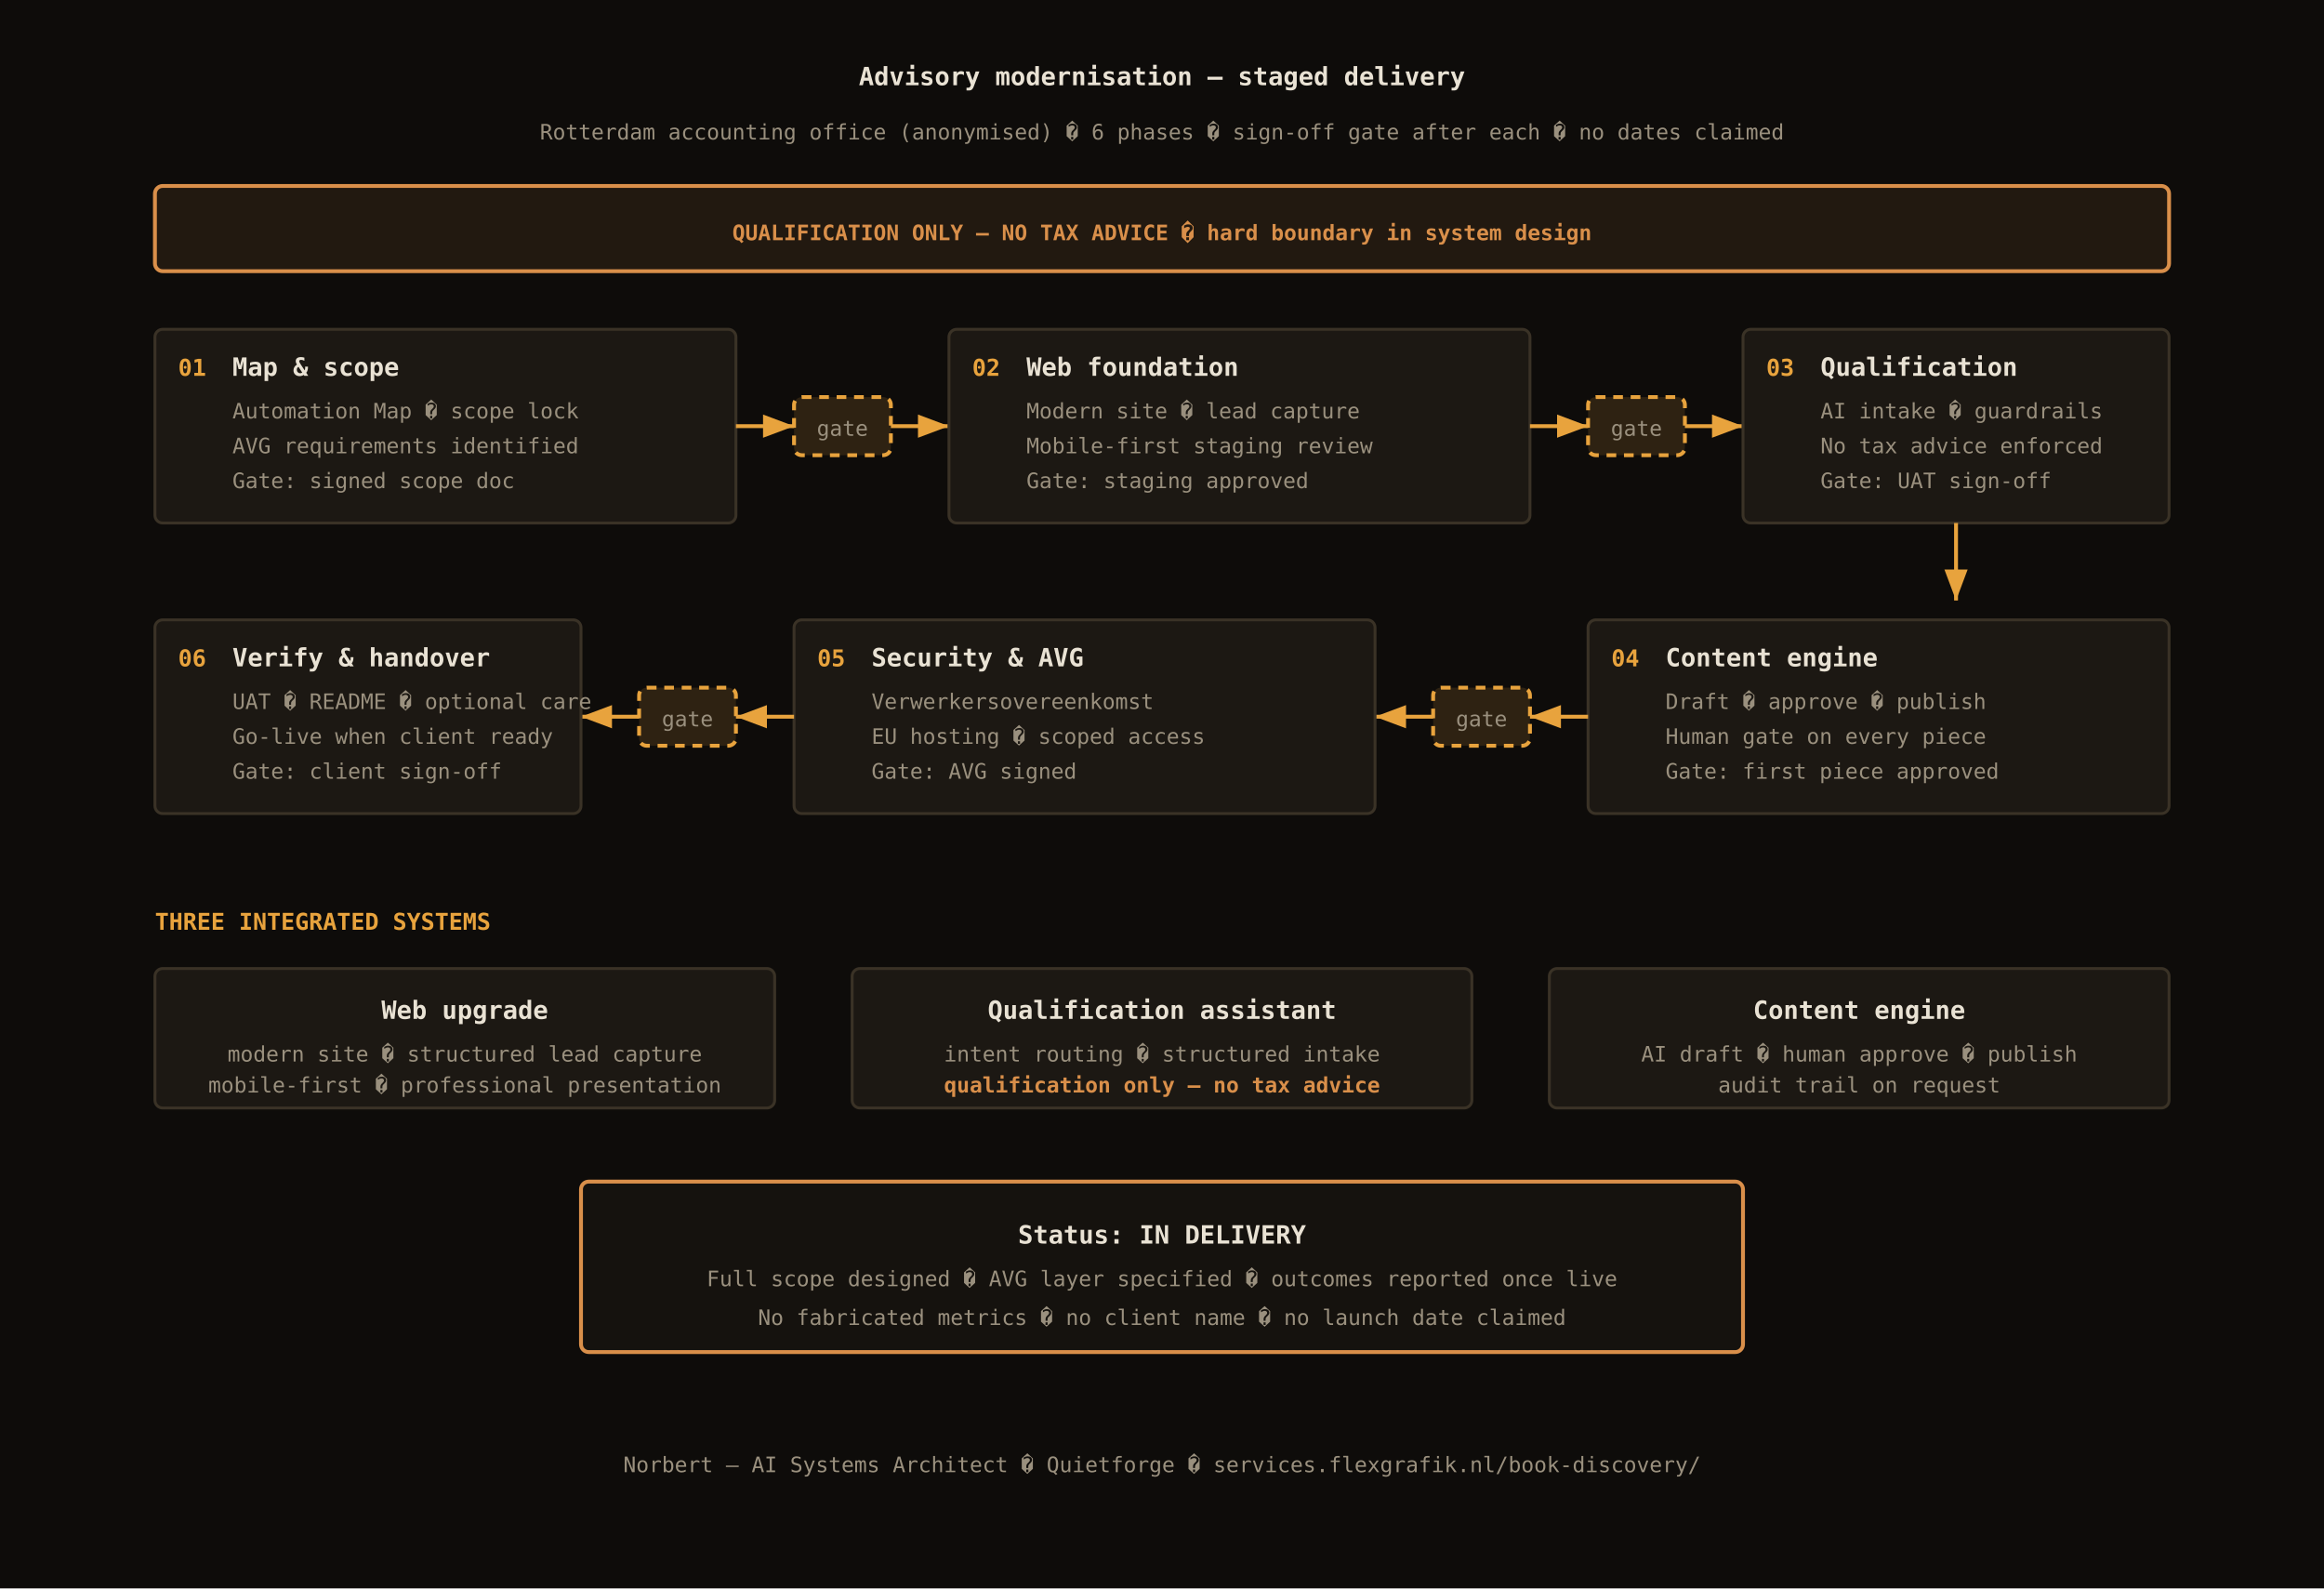
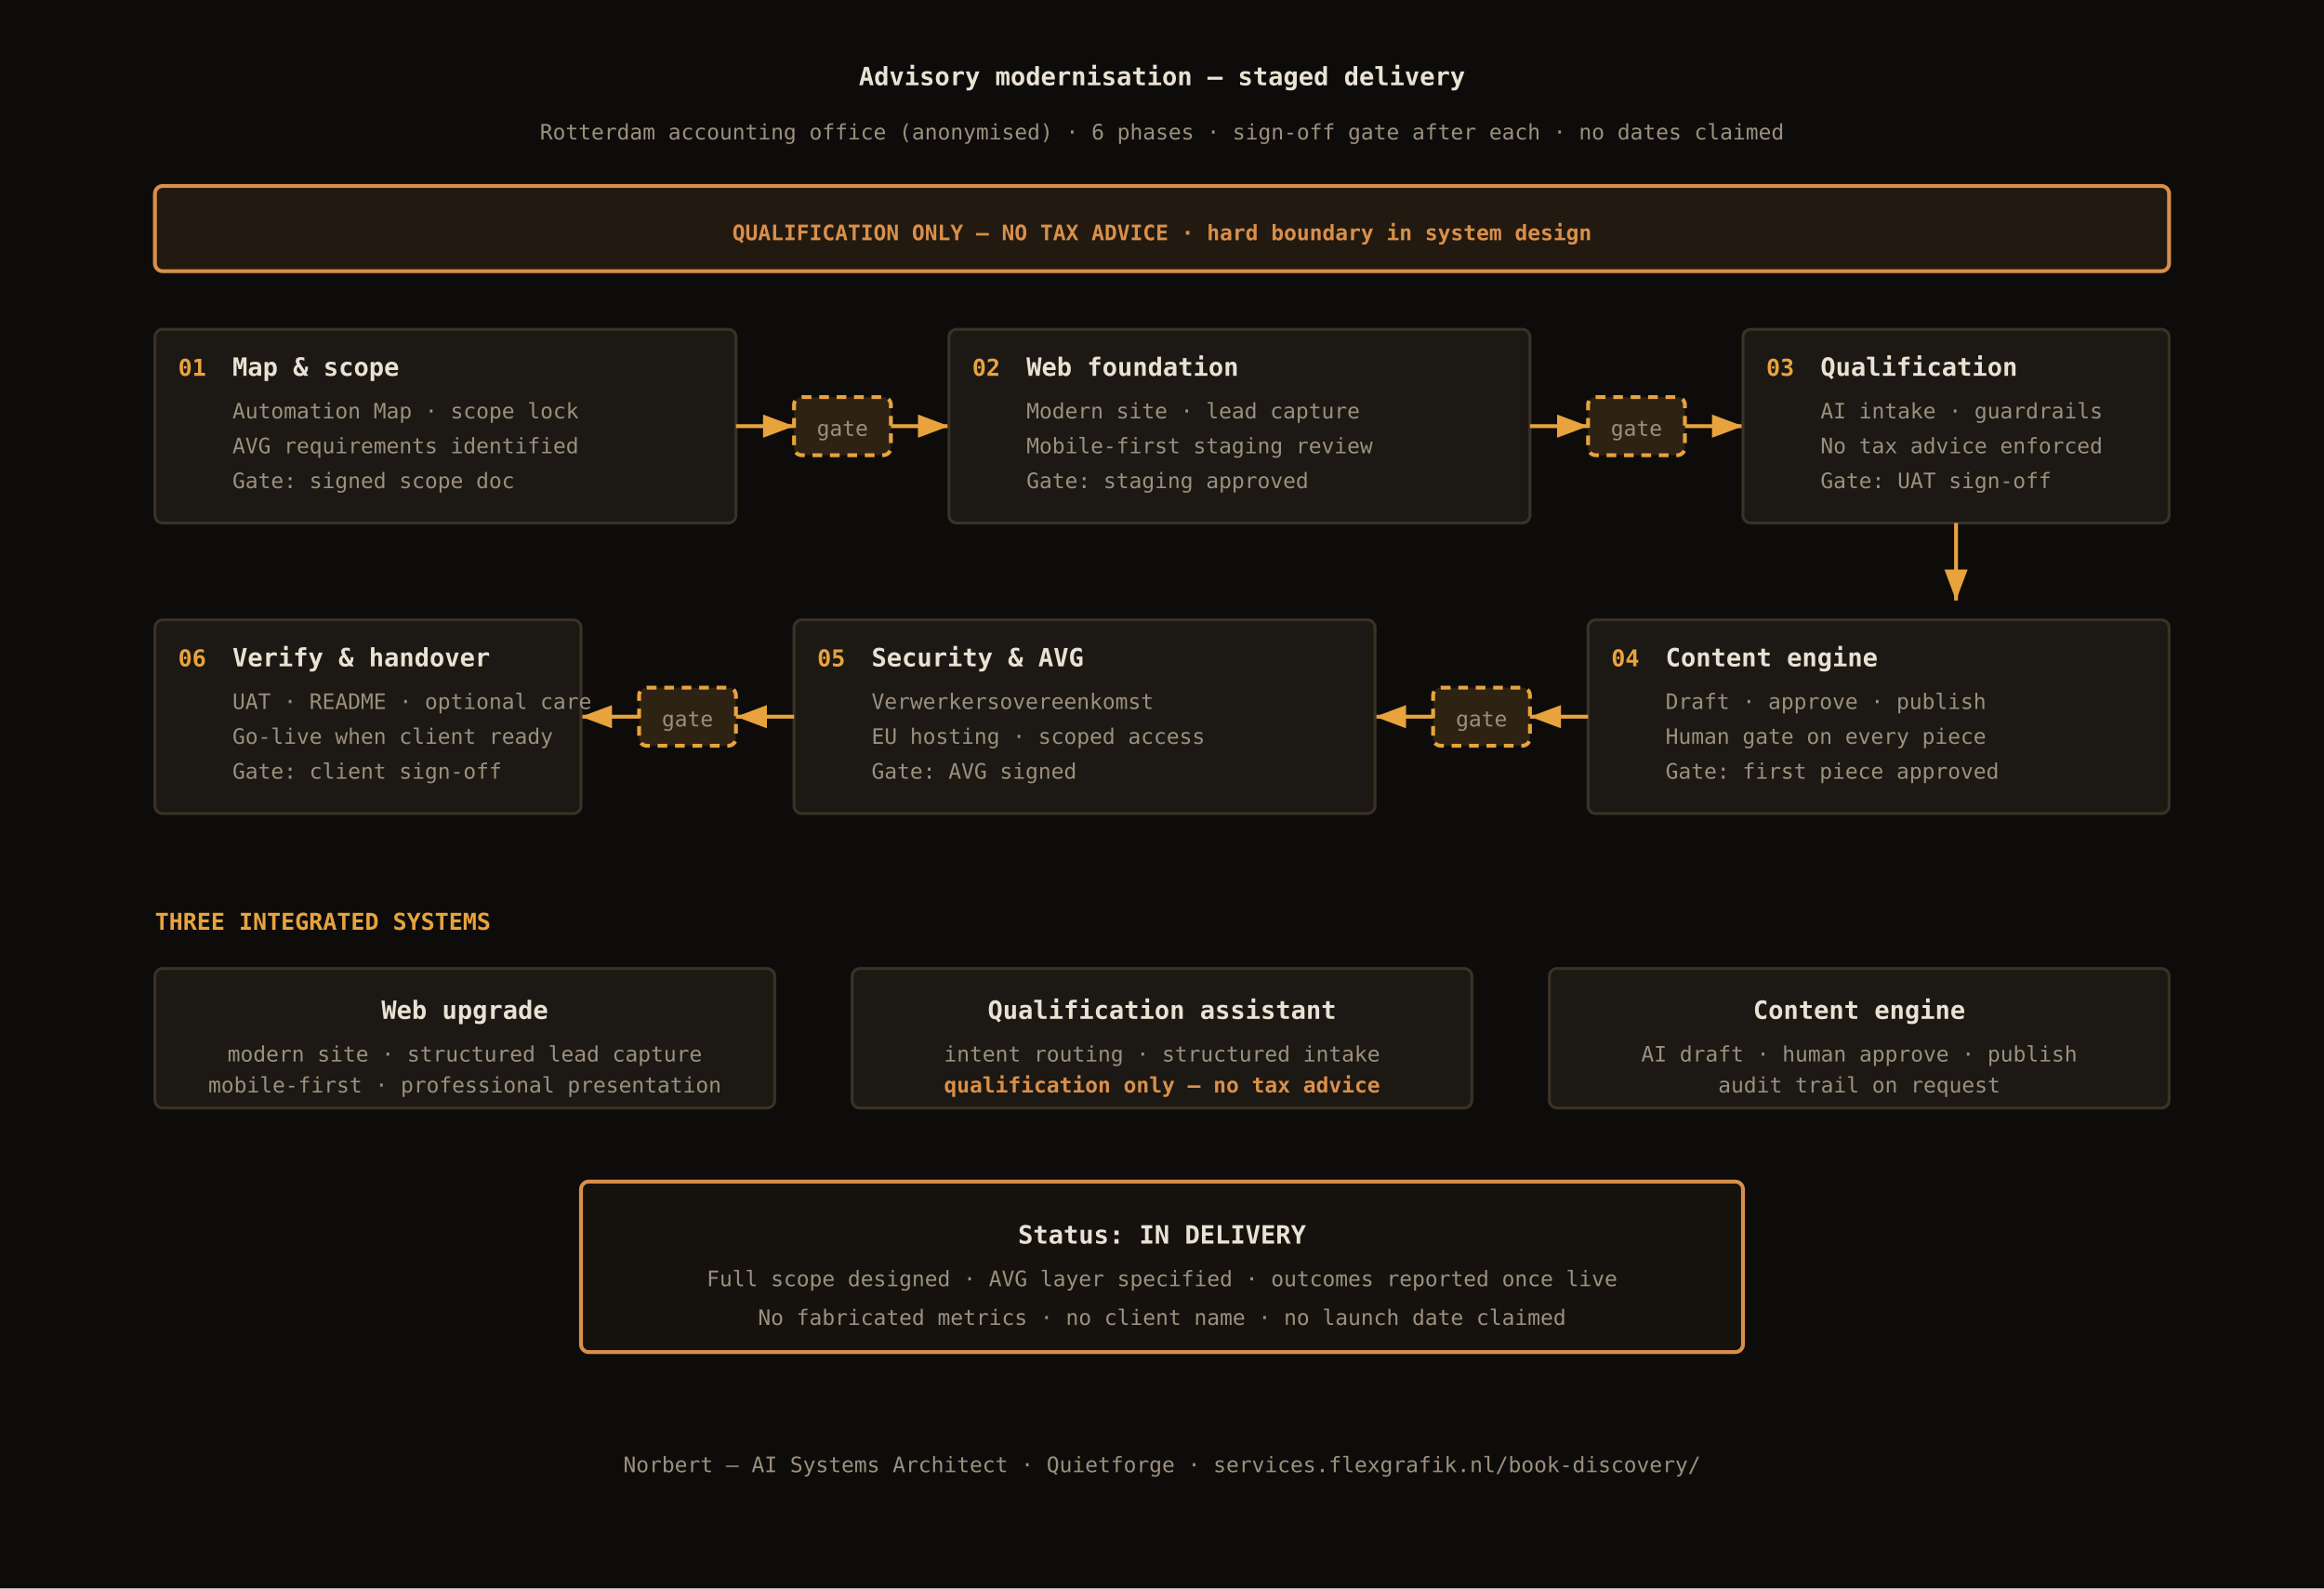
<svg xmlns="http://www.w3.org/2000/svg" width="1200" height="820" viewBox="0 0 1200 820" role="img" aria-labelledby="title desc">
  <defs>
    <marker id="arrow" markerWidth="10" markerHeight="10" refX="8" refY="3" orient="auto">
      <path d="M0,0 L8,3 L0,6 Z" fill="#e8a33d" />
    </marker>
    <style>
      .bg { fill: #0e0c0a; }
      .phase { fill: #1c1813; stroke: #3a3226; stroke-width: 1.5; }
      .gate { fill: #e8a33d; fill-opacity: 0.15; stroke: #e8a33d; stroke-width: 2; stroke-dasharray: 5 4; }
      .status { fill: #15120e; stroke: #d98f4a; stroke-width: 2; }
      .warnbox { fill: #d98f4a; fill-opacity: 0.1; stroke: #d98f4a; stroke-width: 2; }
      .text { fill: #e9e2d4; font-family: 'JetBrains Mono', Consolas, monospace; font-size: 13px; font-weight: 700; }
      .sub { fill: #9a907e; font-family: 'JetBrains Mono', Consolas, monospace; font-size: 11px; }
      .num { fill: #e8a33d; font-family: 'JetBrains Mono', Consolas, monospace; font-size: 12px; font-weight: 700; }
      .warn { fill: #d98f4a; font-family: 'JetBrains Mono', Consolas, monospace; font-size: 11px; font-weight: 700; }
    </style>
  </defs>
  <rect class="bg" width="1200" height="820" />
  <text x="600" y="44" class="text" text-anchor="middle" font-size="20">Advisory modernisation  —  staged delivery</text>
-   <text x="600" y="72" class="sub" text-anchor="middle">Rotterdam accounting office (anonymised) � 6 phases � sign-off gate after each � no dates claimed</text>
+   <text x="600" y="72" class="sub" text-anchor="middle">Rotterdam accounting office (anonymised) · 6 phases · sign-off gate after each · no dates claimed</text>
  <rect x="80" y="96" width="1040" height="44" rx="4" class="warnbox" />
-   <text x="600" y="124" class="warn" text-anchor="middle">QUALIFICATION ONLY  —  NO TAX ADVICE � hard boundary in system design</text>
+   <text x="600" y="124" class="warn" text-anchor="middle">QUALIFICATION ONLY  —  NO TAX ADVICE · hard boundary in system design</text>
  <rect x="80" y="170" width="300" height="100" rx="4" class="phase" />
  <text x="92" y="194" class="num">01</text>
  <text x="120" y="194" class="text">Map &amp; scope</text>
-   <text x="120" y="216" class="sub">Automation Map � scope lock</text>
+   <text x="120" y="216" class="sub">Automation Map · scope lock</text>
  <text x="120" y="234" class="sub">AVG requirements identified</text>
  <text x="120" y="252" class="sub">Gate: signed scope doc</text>
  <line x1="380" y1="220" x2="410" y2="220" stroke="#e8a33d" stroke-width="2" marker-end="url(#arrow)" />
  <rect x="410" y="205" width="50" height="30" rx="4" class="gate" />
  <text x="435" y="225" class="sub" text-anchor="middle" font-size="9">gate</text>
  <line x1="460" y1="220" x2="490" y2="220" stroke="#e8a33d" stroke-width="2" marker-end="url(#arrow)" />
  <rect x="490" y="170" width="300" height="100" rx="4" class="phase" />
  <text x="502" y="194" class="num">02</text>
  <text x="530" y="194" class="text">Web foundation</text>
-   <text x="530" y="216" class="sub">Modern site � lead capture</text>
+   <text x="530" y="216" class="sub">Modern site · lead capture</text>
  <text x="530" y="234" class="sub">Mobile-first staging review</text>
  <text x="530" y="252" class="sub">Gate: staging approved</text>
  <line x1="790" y1="220" x2="820" y2="220" stroke="#e8a33d" stroke-width="2" marker-end="url(#arrow)" />
  <rect x="820" y="205" width="50" height="30" rx="4" class="gate" />
  <text x="845" y="225" class="sub" text-anchor="middle" font-size="9">gate</text>
  <line x1="870" y1="220" x2="900" y2="220" stroke="#e8a33d" stroke-width="2" marker-end="url(#arrow)" />
  <rect x="900" y="170" width="220" height="100" rx="4" class="phase" />
  <text x="912" y="194" class="num">03</text>
  <text x="940" y="194" class="text">Qualification</text>
-   <text x="940" y="216" class="sub">AI intake � guardrails</text>
+   <text x="940" y="216" class="sub">AI intake · guardrails</text>
  <text x="940" y="234" class="sub">No tax advice enforced</text>
  <text x="940" y="252" class="sub">Gate: UAT sign-off</text>
  <line x1="1010" y1="270" x2="1010" y2="310" stroke="#e8a33d" stroke-width="2" marker-end="url(#arrow)" />
  <rect x="820" y="320" width="300" height="100" rx="4" class="phase" />
  <text x="832" y="344" class="num">04</text>
  <text x="860" y="344" class="text">Content engine</text>
-   <text x="860" y="366" class="sub">Draft � approve � publish</text>
+   <text x="860" y="366" class="sub">Draft · approve · publish</text>
  <text x="860" y="384" class="sub">Human gate on every piece</text>
  <text x="860" y="402" class="sub">Gate: first piece approved</text>
  <line x1="820" y1="370" x2="790" y2="370" stroke="#e8a33d" stroke-width="2" marker-end="url(#arrow)" />
  <rect x="740" y="355" width="50" height="30" rx="4" class="gate" />
  <text x="765" y="375" class="sub" text-anchor="middle" font-size="9">gate</text>
  <line x1="740" y1="370" x2="710" y2="370" stroke="#e8a33d" stroke-width="2" marker-end="url(#arrow)" />
  <rect x="410" y="320" width="300" height="100" rx="4" class="phase" />
  <text x="422" y="344" class="num">05</text>
  <text x="450" y="344" class="text">Security &amp; AVG</text>
  <text x="450" y="366" class="sub">Verwerkersovereenkomst</text>
-   <text x="450" y="384" class="sub">EU hosting � scoped access</text>
+   <text x="450" y="384" class="sub">EU hosting · scoped access</text>
  <text x="450" y="402" class="sub">Gate: AVG signed</text>
  <line x1="410" y1="370" x2="380" y2="370" stroke="#e8a33d" stroke-width="2" marker-end="url(#arrow)" />
  <rect x="330" y="355" width="50" height="30" rx="4" class="gate" />
  <text x="355" y="375" class="sub" text-anchor="middle" font-size="9">gate</text>
  <line x1="330" y1="370" x2="300" y2="370" stroke="#e8a33d" stroke-width="2" marker-end="url(#arrow)" />
  <rect x="80" y="320" width="220" height="100" rx="4" class="phase" />
  <text x="92" y="344" class="num">06</text>
  <text x="120" y="344" class="text">Verify &amp; handover</text>
-   <text x="120" y="366" class="sub">UAT � README � optional care</text>
+   <text x="120" y="366" class="sub">UAT · README · optional care</text>
  <text x="120" y="384" class="sub">Go-live when client ready</text>
  <text x="120" y="402" class="sub">Gate: client sign-off</text>
  <text x="80" y="480" class="num">THREE INTEGRATED SYSTEMS</text>
  <rect x="80" y="500" width="320" height="72" rx="4" class="phase" />
  <text x="240" y="526" class="text" text-anchor="middle">Web upgrade</text>
-   <text x="240" y="548" class="sub" text-anchor="middle">modern site � structured lead capture</text>
-   <text x="240" y="564" class="sub" text-anchor="middle">mobile-first � professional presentation</text>
+   <text x="240" y="548" class="sub" text-anchor="middle">modern site · structured lead capture</text>
+   <text x="240" y="564" class="sub" text-anchor="middle">mobile-first · professional presentation</text>
  <rect x="440" y="500" width="320" height="72" rx="4" class="phase" />
  <text x="600" y="526" class="text" text-anchor="middle">Qualification assistant</text>
-   <text x="600" y="548" class="sub" text-anchor="middle">intent routing � structured intake</text>
+   <text x="600" y="548" class="sub" text-anchor="middle">intent routing · structured intake</text>
  <text x="600" y="564" class="warn" text-anchor="middle">qualification only  —  no tax advice</text>
  <rect x="800" y="500" width="320" height="72" rx="4" class="phase" />
  <text x="960" y="526" class="text" text-anchor="middle">Content engine</text>
-   <text x="960" y="548" class="sub" text-anchor="middle">AI draft � human approve � publish</text>
+   <text x="960" y="548" class="sub" text-anchor="middle">AI draft · human approve · publish</text>
  <text x="960" y="564" class="sub" text-anchor="middle">audit trail on request</text>
  <rect x="300" y="610" width="600" height="88" rx="4" class="status" />
  <text x="600" y="642" class="text" text-anchor="middle" font-size="14">Status: IN DELIVERY</text>
-   <text x="600" y="664" class="sub" text-anchor="middle">Full scope designed � AVG layer specified � outcomes reported once live</text>
-   <text x="600" y="684" class="sub" text-anchor="middle">No fabricated metrics � no client name � no launch date claimed</text>
-   <text x="600" y="760" class="sub" text-anchor="middle">Norbert  —  AI Systems Architect � Quietforge � services.flexgrafik.nl/book-discovery/</text>
+   <text x="600" y="664" class="sub" text-anchor="middle">Full scope designed · AVG layer specified · outcomes reported once live</text>
+   <text x="600" y="684" class="sub" text-anchor="middle">No fabricated metrics · no client name · no launch date claimed</text>
+   <text x="600" y="760" class="sub" text-anchor="middle">Norbert  —  AI Systems Architect · Quietforge · services.flexgrafik.nl/book-discovery/</text>
</svg>
